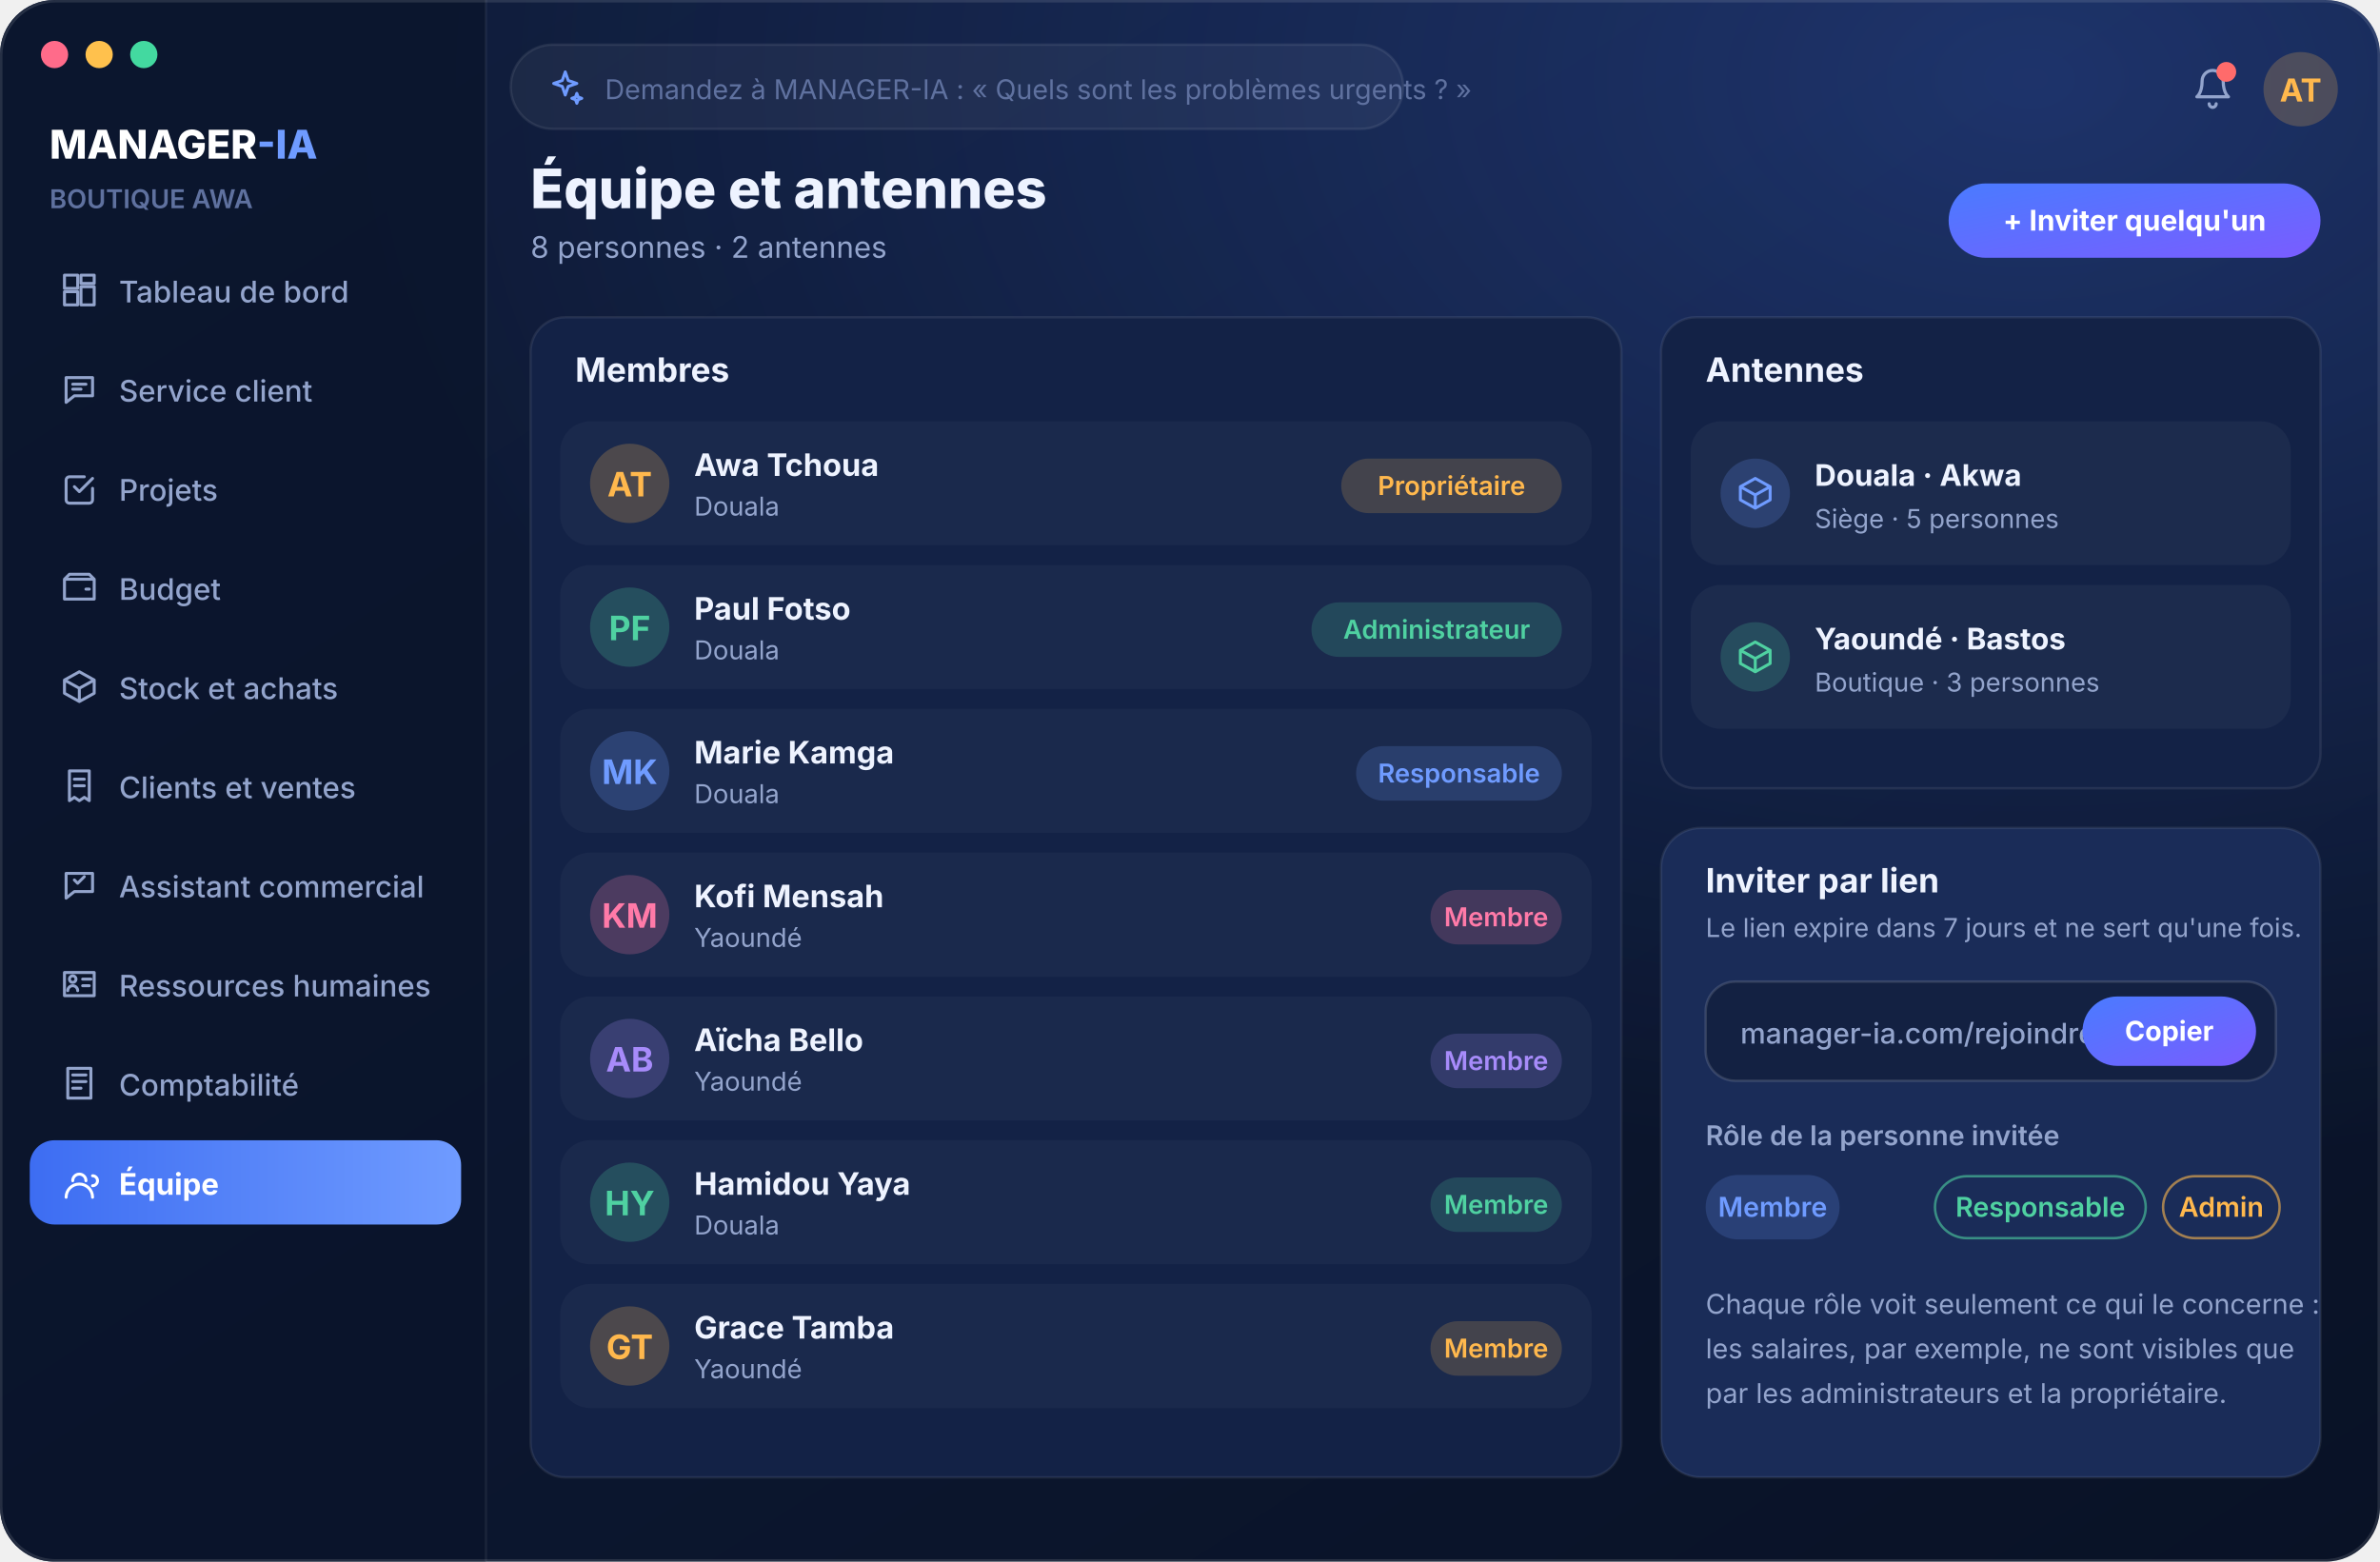
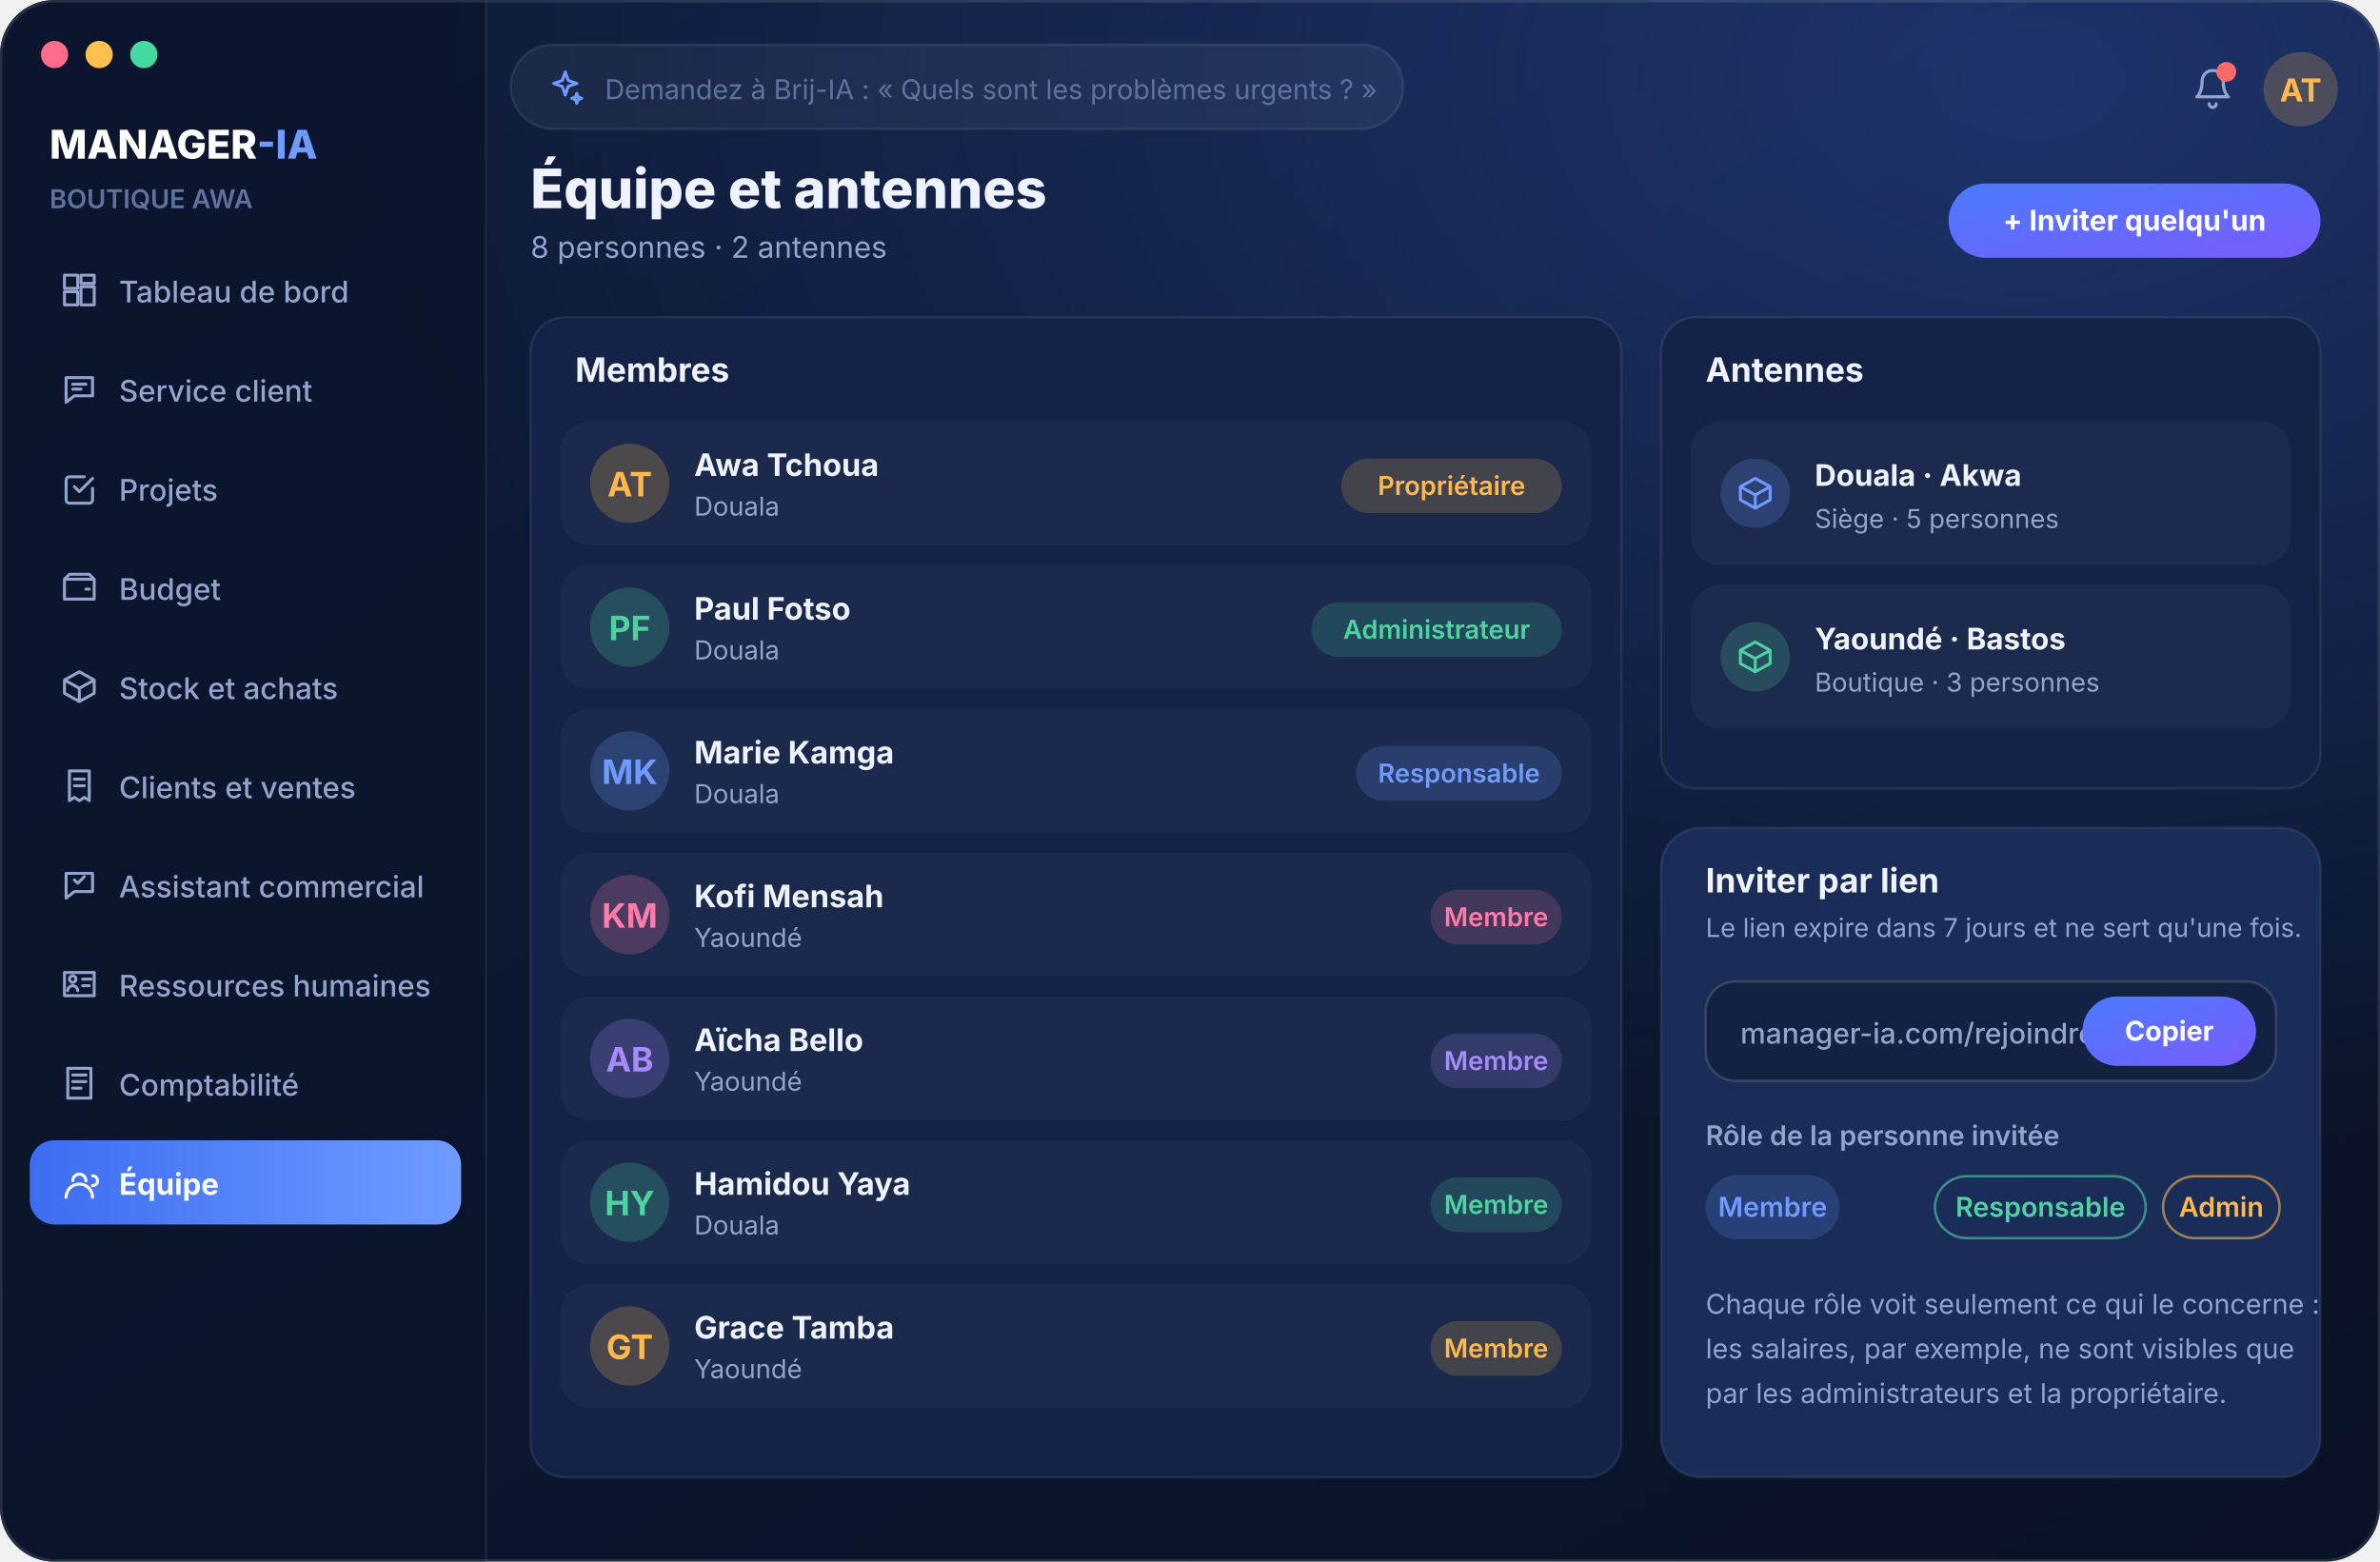
<svg xmlns="http://www.w3.org/2000/svg" viewBox="0 0 960 630" font-family="Inter,'Segoe UI',system-ui,-apple-system,Roboto,Arial,sans-serif" role="img">
  <defs>
    <linearGradient id="gBg" x1="0" y1="0" x2="1" y2="1">
      <stop offset="0" stop-color="#0f1c3a" />
      <stop offset="1" stop-color="#091226" />
    </linearGradient>
    <linearGradient id="gSide" x1="0" y1="0" x2="1" y2="0">
      <stop offset="0" stop-color="#3d6df2" />
      <stop offset="1" stop-color="#6f9bff" />
    </linearGradient>
    <linearGradient id="gBtn" x1="0" y1="0" x2="1" y2="1">
      <stop offset="0" stop-color="#4a7bff" />
      <stop offset="1" stop-color="#7a5cff" />
    </linearGradient>
    <linearGradient id="g1" x1="0" y1="0" x2="0" y2="1">
      <stop offset="0" stop-color="#4fd1a1" stop-opacity=".38" />
      <stop offset="1" stop-color="#4fd1a1" stop-opacity="0" />
    </linearGradient>
    <linearGradient id="g2" x1="0" y1="0" x2="0" y2="1">
      <stop offset="0" stop-color="#6f9bff" stop-opacity=".4" />
      <stop offset="1" stop-color="#6f9bff" stop-opacity="0" />
    </linearGradient>
    <radialGradient id="gGlow" cx=".85" cy=".05" r=".7">
      <stop offset="0" stop-color="#4a7bff" stop-opacity=".28" />
      <stop offset="1" stop-color="#4a7bff" stop-opacity="0" />
    </radialGradient>
    <clipPath id="win">
      <rect x="0" y="0" width="960" height="630" rx="22" />
    </clipPath>
  </defs>
  <g clip-path="url(#win)">
    <rect width="960" height="630" fill="url(#gBg)" />
    <rect width="960" height="630" fill="url(#gGlow)" />
    <rect x="0" y="0" width="196" height="630" fill="#0a1329" opacity=".72" />
    <line x1="196" y1="0" x2="196" y2="630" stroke="#ffffff10" />
    <circle cx="22" cy="22" r="5.5" fill="#ff6b8a" />
    <circle cx="40" cy="22" r="5.5" fill="#ffc14d" />
    <circle cx="58" cy="22" r="5.5" fill="#43d9a0" />
    <text x="20" y="64" font-size="16" font-weight="800" fill="#fff">MANAGER<tspan fill="#6f9bff">-IA</tspan>
    </text>
    <text x="20" y="84" font-size="10.5" fill="#5f719f" font-weight="600">BOUTIQUE AWA</text>
    <path d="M3 3h8v8H3zM13 3h8v5h-8zM13 10h8v11h-8zM3 13h8v8H3z" transform="translate(24 109) scale(0.6666667)" fill="none" stroke="#93a4cc" stroke-width="1.8" stroke-linecap="round" stroke-linejoin="round" />
    <text x="48" y="122" font-size="12" font-weight="500" fill="#93a4cc" text-anchor="start">Tableau de bord</text>
    <path d="M4 5h16v11H9l-5 4zM8 9h8M8 12h5" transform="translate(24 149) scale(0.6666667)" fill="none" stroke="#93a4cc" stroke-width="1.8" stroke-linecap="round" stroke-linejoin="round" />
    <text x="48" y="162" font-size="12" font-weight="500" fill="#93a4cc" text-anchor="start">Service client</text>
    <path d="M9 11l3 3 8-8M20 12v7a2 2 0 01-2 2H6a2 2 0 01-2-2V7a2 2 0 012-2h9" transform="translate(24 189) scale(0.6666667)" fill="none" stroke="#93a4cc" stroke-width="1.8" stroke-linecap="round" stroke-linejoin="round" />
    <text x="48" y="202" font-size="12" font-weight="500" fill="#93a4cc" text-anchor="start">Projets</text>
    <path d="M3 7h18v12H3zM3 7l3-3h12l3 3M16 13h2" transform="translate(24 229) scale(0.6666667)" fill="none" stroke="#93a4cc" stroke-width="1.8" stroke-linecap="round" stroke-linejoin="round" />
    <text x="48" y="242" font-size="12" font-weight="500" fill="#93a4cc" text-anchor="start">Budget</text>
    <path d="M21 8l-9-5-9 5v8l9 5 9-5zM3 8l9 5 9-5M12 13v8" transform="translate(24 269) scale(0.6666667)" fill="none" stroke="#93a4cc" stroke-width="1.8" stroke-linecap="round" stroke-linejoin="round" />
    <text x="48" y="282" font-size="12" font-weight="500" fill="#93a4cc" text-anchor="start">Stock et achats</text>
    <path d="M6 3h12v18l-3-2-3 2-3-2-3 2zM9 8h6M9 12h6" transform="translate(24 309) scale(0.6666667)" fill="none" stroke="#93a4cc" stroke-width="1.8" stroke-linecap="round" stroke-linejoin="round" />
    <text x="48" y="322" font-size="12" font-weight="500" fill="#93a4cc" text-anchor="start">Clients et ventes</text>
    <path d="M4 5h16v11H9l-5 4zM9 9l2 2 4-4" transform="translate(24 349) scale(0.6666667)" fill="none" stroke="#93a4cc" stroke-width="1.8" stroke-linecap="round" stroke-linejoin="round" />
    <text x="48" y="362" font-size="12" font-weight="500" fill="#93a4cc" text-anchor="start">Assistant commercial</text>
    <path d="M3 5h18v14H3zM8 11a2 2 0 100-4 2 2 0 000 4zM5 16a3 3 0 016 0M14 9h5M14 13h4" transform="translate(24 389) scale(0.6666667)" fill="none" stroke="#93a4cc" stroke-width="1.8" stroke-linecap="round" stroke-linejoin="round" />
    <text x="48" y="402" font-size="12" font-weight="500" fill="#93a4cc" text-anchor="start">Ressources humaines</text>
    <path d="M5 3h14v18H5zM8 7h8M8 11h8M8 15h5" transform="translate(24 429) scale(0.6666667)" fill="none" stroke="#93a4cc" stroke-width="1.8" stroke-linecap="round" stroke-linejoin="round" />
    <text x="48" y="442" font-size="12" font-weight="500" fill="#93a4cc" text-anchor="start">Comptabilité</text>
    <rect x="12" y="460" width="174" height="34" rx="10" fill="url(#gSide)" />
    <path d="M16 11a4 4 0 10-8 0M4 21a8 8 0 0116 0M20 8a3 3 0 010 6" transform="translate(24 469) scale(0.6666667)" fill="none" stroke="#ffffff" stroke-width="1.8" stroke-linecap="round" stroke-linejoin="round" />
    <text x="48" y="482" font-size="12" font-weight="700" fill="#ffffff" text-anchor="start">Équipe</text>
    <rect x="206" y="18" width="360" height="34" rx="17" fill="#ffffff0d" stroke="#ffffff14" />
    <path d="M12 3l1.8 5.2L19 10l-5.2 1.8L12 17l-1.8-5.2L5 10l5.2-1.8zM19 16l.8 2.2L22 19l-2.2.8L19 22l-.8-2.2L16 19l2.2-.8z" transform="translate(220 27) scale(0.6666667)" fill="none" stroke="#6f9bff" stroke-width="1.8" stroke-linecap="round" stroke-linejoin="round" />
-     <text x="244" y="40" font-size="11" font-weight="400" fill="#5f719f" text-anchor="start">Demandez à MANAGER-IA : « Quels sont les problèmes urgents ? »</text>
+     <text x="244" y="40" font-size="11" font-weight="400" fill="#5f719f" text-anchor="start">Demandez à Brij-IA : « Quels sont les problèmes urgents ? »</text>
    <path d="M6 8a6 6 0 1112 0c0 7 3 9 3 9H3s3-2 3-9M10 21a2 2 0 004 0" transform="translate(884 27) scale(0.7083333)" fill="none" stroke="#93a4cc" stroke-width="1.8" stroke-linecap="round" stroke-linejoin="round" />
    <circle cx="898" cy="29" r="4" fill="#ff6b6b" />
    <circle cx="928" cy="36" r="15" fill="#ffb84d" opacity=".22" />
    <text x="928" y="40.95" font-size="12.75" font-weight="700" fill="#ffb84d" text-anchor="middle">AT</text>
    <text x="214" y="84" font-size="22" font-weight="800" fill="#eef3ff" text-anchor="start">Équipe et antennes</text>
    <text x="214" y="104" font-size="12" font-weight="400" fill="#93a4cc" text-anchor="start">8 personnes · 2 antennes</text>
    <rect x="786" y="74" width="150" height="30" rx="15.0" fill="url(#gBtn)" />
    <text x="861.0" y="93.025" font-size="11.5" font-weight="700" fill="#fff" text-anchor="middle">+ Inviter quelqu'un</text>
    <rect x="214" y="128" width="440" height="468" rx="14" fill="#132246" stroke="#ffffff14" />
    <text x="232" y="154" font-size="13.5" font-weight="700" fill="#eef3ff" text-anchor="start">Membres</text>
    <rect x="226" y="170" width="416" height="50" rx="12" fill="#ffffff08" />
    <circle cx="254" cy="195" r="16" fill="#ffb84d" opacity=".22" />
    <text x="254" y="200.28" font-size="13.6" font-weight="700" fill="#ffb84d" text-anchor="middle">AT</text>
    <text x="280" y="192" font-size="12.5" font-weight="700" fill="#eef3ff" text-anchor="start">Awa Tchoua</text>
    <text x="280" y="208" font-size="10.5" font-weight="400" fill="#93a4cc" text-anchor="start">Douala</text>
    <rect x="541" y="185" width="89" height="22" rx="11.0" fill="#ffb84d" opacity="0.18" />
    <text x="585.5" y="199.675" font-size="10.5" font-weight="600" fill="#ffb84d" text-anchor="middle">Propriétaire</text>
    <rect x="226" y="228" width="416" height="50" rx="12" fill="#ffffff08" />
    <circle cx="254" cy="253" r="16" fill="#4fd1a1" opacity=".22" />
    <text x="254" y="258.28" font-size="13.6" font-weight="700" fill="#4fd1a1" text-anchor="middle">PF</text>
    <text x="280" y="250" font-size="12.5" font-weight="700" fill="#eef3ff" text-anchor="start">Paul Fotso</text>
    <text x="280" y="266" font-size="10.5" font-weight="400" fill="#93a4cc" text-anchor="start">Douala</text>
    <rect x="529" y="243" width="101" height="22" rx="11.0" fill="#4fd1a1" opacity="0.18" />
    <text x="579.5" y="257.675" font-size="10.5" font-weight="600" fill="#4fd1a1" text-anchor="middle">Administrateur</text>
    <rect x="226" y="286" width="416" height="50" rx="12" fill="#ffffff08" />
    <circle cx="254" cy="311" r="16" fill="#6f9bff" opacity=".22" />
    <text x="254" y="316.28" font-size="13.6" font-weight="700" fill="#6f9bff" text-anchor="middle">MK</text>
    <text x="280" y="308" font-size="12.5" font-weight="700" fill="#eef3ff" text-anchor="start">Marie Kamga</text>
    <text x="280" y="324" font-size="10.5" font-weight="400" fill="#93a4cc" text-anchor="start">Douala</text>
    <rect x="547" y="301" width="83" height="22" rx="11.0" fill="#6f9bff" opacity="0.18" />
    <text x="588.5" y="315.675" font-size="10.5" font-weight="600" fill="#6f9bff" text-anchor="middle">Responsable</text>
    <rect x="226" y="344" width="416" height="50" rx="12" fill="#ffffff08" />
    <circle cx="254" cy="369" r="16" fill="#ff7aa8" opacity=".22" />
    <text x="254" y="374.28" font-size="13.6" font-weight="700" fill="#ff7aa8" text-anchor="middle">KM</text>
    <text x="280" y="366" font-size="12.5" font-weight="700" fill="#eef3ff" text-anchor="start">Kofi Mensah</text>
    <text x="280" y="382" font-size="10.5" font-weight="400" fill="#93a4cc" text-anchor="start">Yaoundé</text>
    <rect x="577" y="359" width="53" height="22" rx="11.0" fill="#ff7aa8" opacity="0.18" />
    <text x="603.5" y="373.675" font-size="10.5" font-weight="600" fill="#ff7aa8" text-anchor="middle">Membre</text>
    <rect x="226" y="402" width="416" height="50" rx="12" fill="#ffffff08" />
    <circle cx="254" cy="427" r="16" fill="#a78bfa" opacity=".22" />
    <text x="254" y="432.28" font-size="13.6" font-weight="700" fill="#a78bfa" text-anchor="middle">AB</text>
    <text x="280" y="424" font-size="12.5" font-weight="700" fill="#eef3ff" text-anchor="start">Aïcha Bello</text>
    <text x="280" y="440" font-size="10.5" font-weight="400" fill="#93a4cc" text-anchor="start">Yaoundé</text>
    <rect x="577" y="417" width="53" height="22" rx="11.0" fill="#a78bfa" opacity="0.18" />
    <text x="603.5" y="431.675" font-size="10.5" font-weight="600" fill="#a78bfa" text-anchor="middle">Membre</text>
    <rect x="226" y="460" width="416" height="50" rx="12" fill="#ffffff08" />
    <circle cx="254" cy="485" r="16" fill="#4fd1a1" opacity=".22" />
    <text x="254" y="490.28" font-size="13.6" font-weight="700" fill="#4fd1a1" text-anchor="middle">HY</text>
    <text x="280" y="482" font-size="12.5" font-weight="700" fill="#eef3ff" text-anchor="start">Hamidou Yaya</text>
    <text x="280" y="498" font-size="10.5" font-weight="400" fill="#93a4cc" text-anchor="start">Douala</text>
    <rect x="577" y="475" width="53" height="22" rx="11.0" fill="#4fd1a1" opacity="0.18" />
    <text x="603.5" y="489.675" font-size="10.5" font-weight="600" fill="#4fd1a1" text-anchor="middle">Membre</text>
    <rect x="226" y="518" width="416" height="50" rx="12" fill="#ffffff08" />
    <circle cx="254" cy="543" r="16" fill="#ffb84d" opacity=".22" />
    <text x="254" y="548.28" font-size="13.6" font-weight="700" fill="#ffb84d" text-anchor="middle">GT</text>
    <text x="280" y="540" font-size="12.5" font-weight="700" fill="#eef3ff" text-anchor="start">Grace Tamba</text>
    <text x="280" y="556" font-size="10.5" font-weight="400" fill="#93a4cc" text-anchor="start">Yaoundé</text>
    <rect x="577" y="533" width="53" height="22" rx="11.0" fill="#ffb84d" opacity="0.18" />
    <text x="603.5" y="547.675" font-size="10.5" font-weight="600" fill="#ffb84d" text-anchor="middle">Membre</text>
    <rect x="670" y="128" width="266" height="190" rx="14" fill="#132246" stroke="#ffffff14" />
    <text x="688" y="154" font-size="13.5" font-weight="700" fill="#eef3ff" text-anchor="start">Antennes</text>
    <rect x="682" y="170" width="242" height="58" rx="12" fill="#ffffff0a" />
    <circle cx="708" cy="199" r="14" fill="#6f9bff" opacity=".2" />
    <path d="M21 8l-9-5-9 5v8l9 5 9-5zM3 8l9 5 9-5M12 13v8" transform="translate(700 191) scale(0.6666667)" fill="none" stroke="#6f9bff" stroke-width="1.8" stroke-linecap="round" stroke-linejoin="round" />
    <text x="732" y="196" font-size="12" font-weight="700" fill="#eef3ff" text-anchor="start">Douala · Akwa</text>
    <text x="732" y="213" font-size="10.5" font-weight="400" fill="#93a4cc" text-anchor="start">Siège · 5 personnes</text>
    <rect x="682" y="236" width="242" height="58" rx="12" fill="#ffffff0a" />
    <circle cx="708" cy="265" r="14" fill="#4fd1a1" opacity=".2" />
    <path d="M21 8l-9-5-9 5v8l9 5 9-5zM3 8l9 5 9-5M12 13v8" transform="translate(700 257) scale(0.6666667)" fill="none" stroke="#4fd1a1" stroke-width="1.8" stroke-linecap="round" stroke-linejoin="round" />
    <text x="732" y="262" font-size="12" font-weight="700" fill="#eef3ff" text-anchor="start">Yaoundé · Bastos</text>
    <text x="732" y="279" font-size="10.5" font-weight="400" fill="#93a4cc" text-anchor="start">Boutique · 3 personnes</text>
    <rect x="670" y="334" width="266" height="262" rx="16" fill="#1a2c58" stroke="#ffffff14" />
    <text x="688" y="360" font-size="13.5" font-weight="700" fill="#eef3ff" text-anchor="start">Inviter par lien</text>
    <text x="688" y="378" font-size="10.5" font-weight="400" fill="#93a4cc" text-anchor="start">Le lien expire dans 7 jours et ne sert qu'une fois.</text>
    <rect x="688" y="396" width="230" height="40" rx="12" fill="#00000040" stroke="#ffffff22" />
    <text x="702" y="421" font-size="11.5" font-weight="500" fill="#93a4cc" text-anchor="start">manager-ia.com/rejoindre/Kq9x…</text>
    <rect x="840" y="402" width="70" height="28" rx="14.0" fill="url(#gBtn)" />
    <text x="875.0" y="419.85" font-size="11" font-weight="700" fill="#fff" text-anchor="middle">Copier</text>
    <text x="688" y="462" font-size="11" font-weight="600" fill="#93a4cc" text-anchor="start">Rôle de la personne invitée</text>
    <rect x="688" y="474" width="54" height="26" rx="13.0" fill="#6f9bff" opacity="0.18" />
    <text x="715.0" y="490.85" font-size="11" font-weight="600" fill="#6f9bff" text-anchor="middle">Membre</text>
    <rect x="780" y="474" width="86" height="26" rx="13.0" fill="#4fd1a1" opacity="0" />
    <rect x="780.5" y="474.5" width="85" height="25" rx="13.0" fill="none" stroke="#4fd1a1" opacity=".6" />
    <text x="823.0" y="490.85" font-size="11" font-weight="600" fill="#4fd1a1" text-anchor="middle">Responsable</text>
    <rect x="872" y="474" width="48" height="26" rx="13.0" fill="#ffb84d" opacity="0" />
    <rect x="872.5" y="474.5" width="47" height="25" rx="13.0" fill="none" stroke="#ffb84d" opacity=".6" />
    <text x="896.0" y="490.85" font-size="11" font-weight="600" fill="#ffb84d" text-anchor="middle">Admin</text>
    <text x="688" y="530" font-size="11" font-weight="400" fill="#93a4cc" text-anchor="start">Chaque rôle voit seulement ce qui le concerne :</text>
    <text x="688" y="548" font-size="11" font-weight="400" fill="#93a4cc" text-anchor="start">les salaires, par exemple, ne sont visibles que</text>
    <text x="688" y="566" font-size="11" font-weight="400" fill="#93a4cc" text-anchor="start">par les administrateurs et la propriétaire.</text>
  </g>
  <rect x=".5" y=".5" width="959" height="629" rx="22" fill="none" stroke="#ffffff1c" />
</svg>
